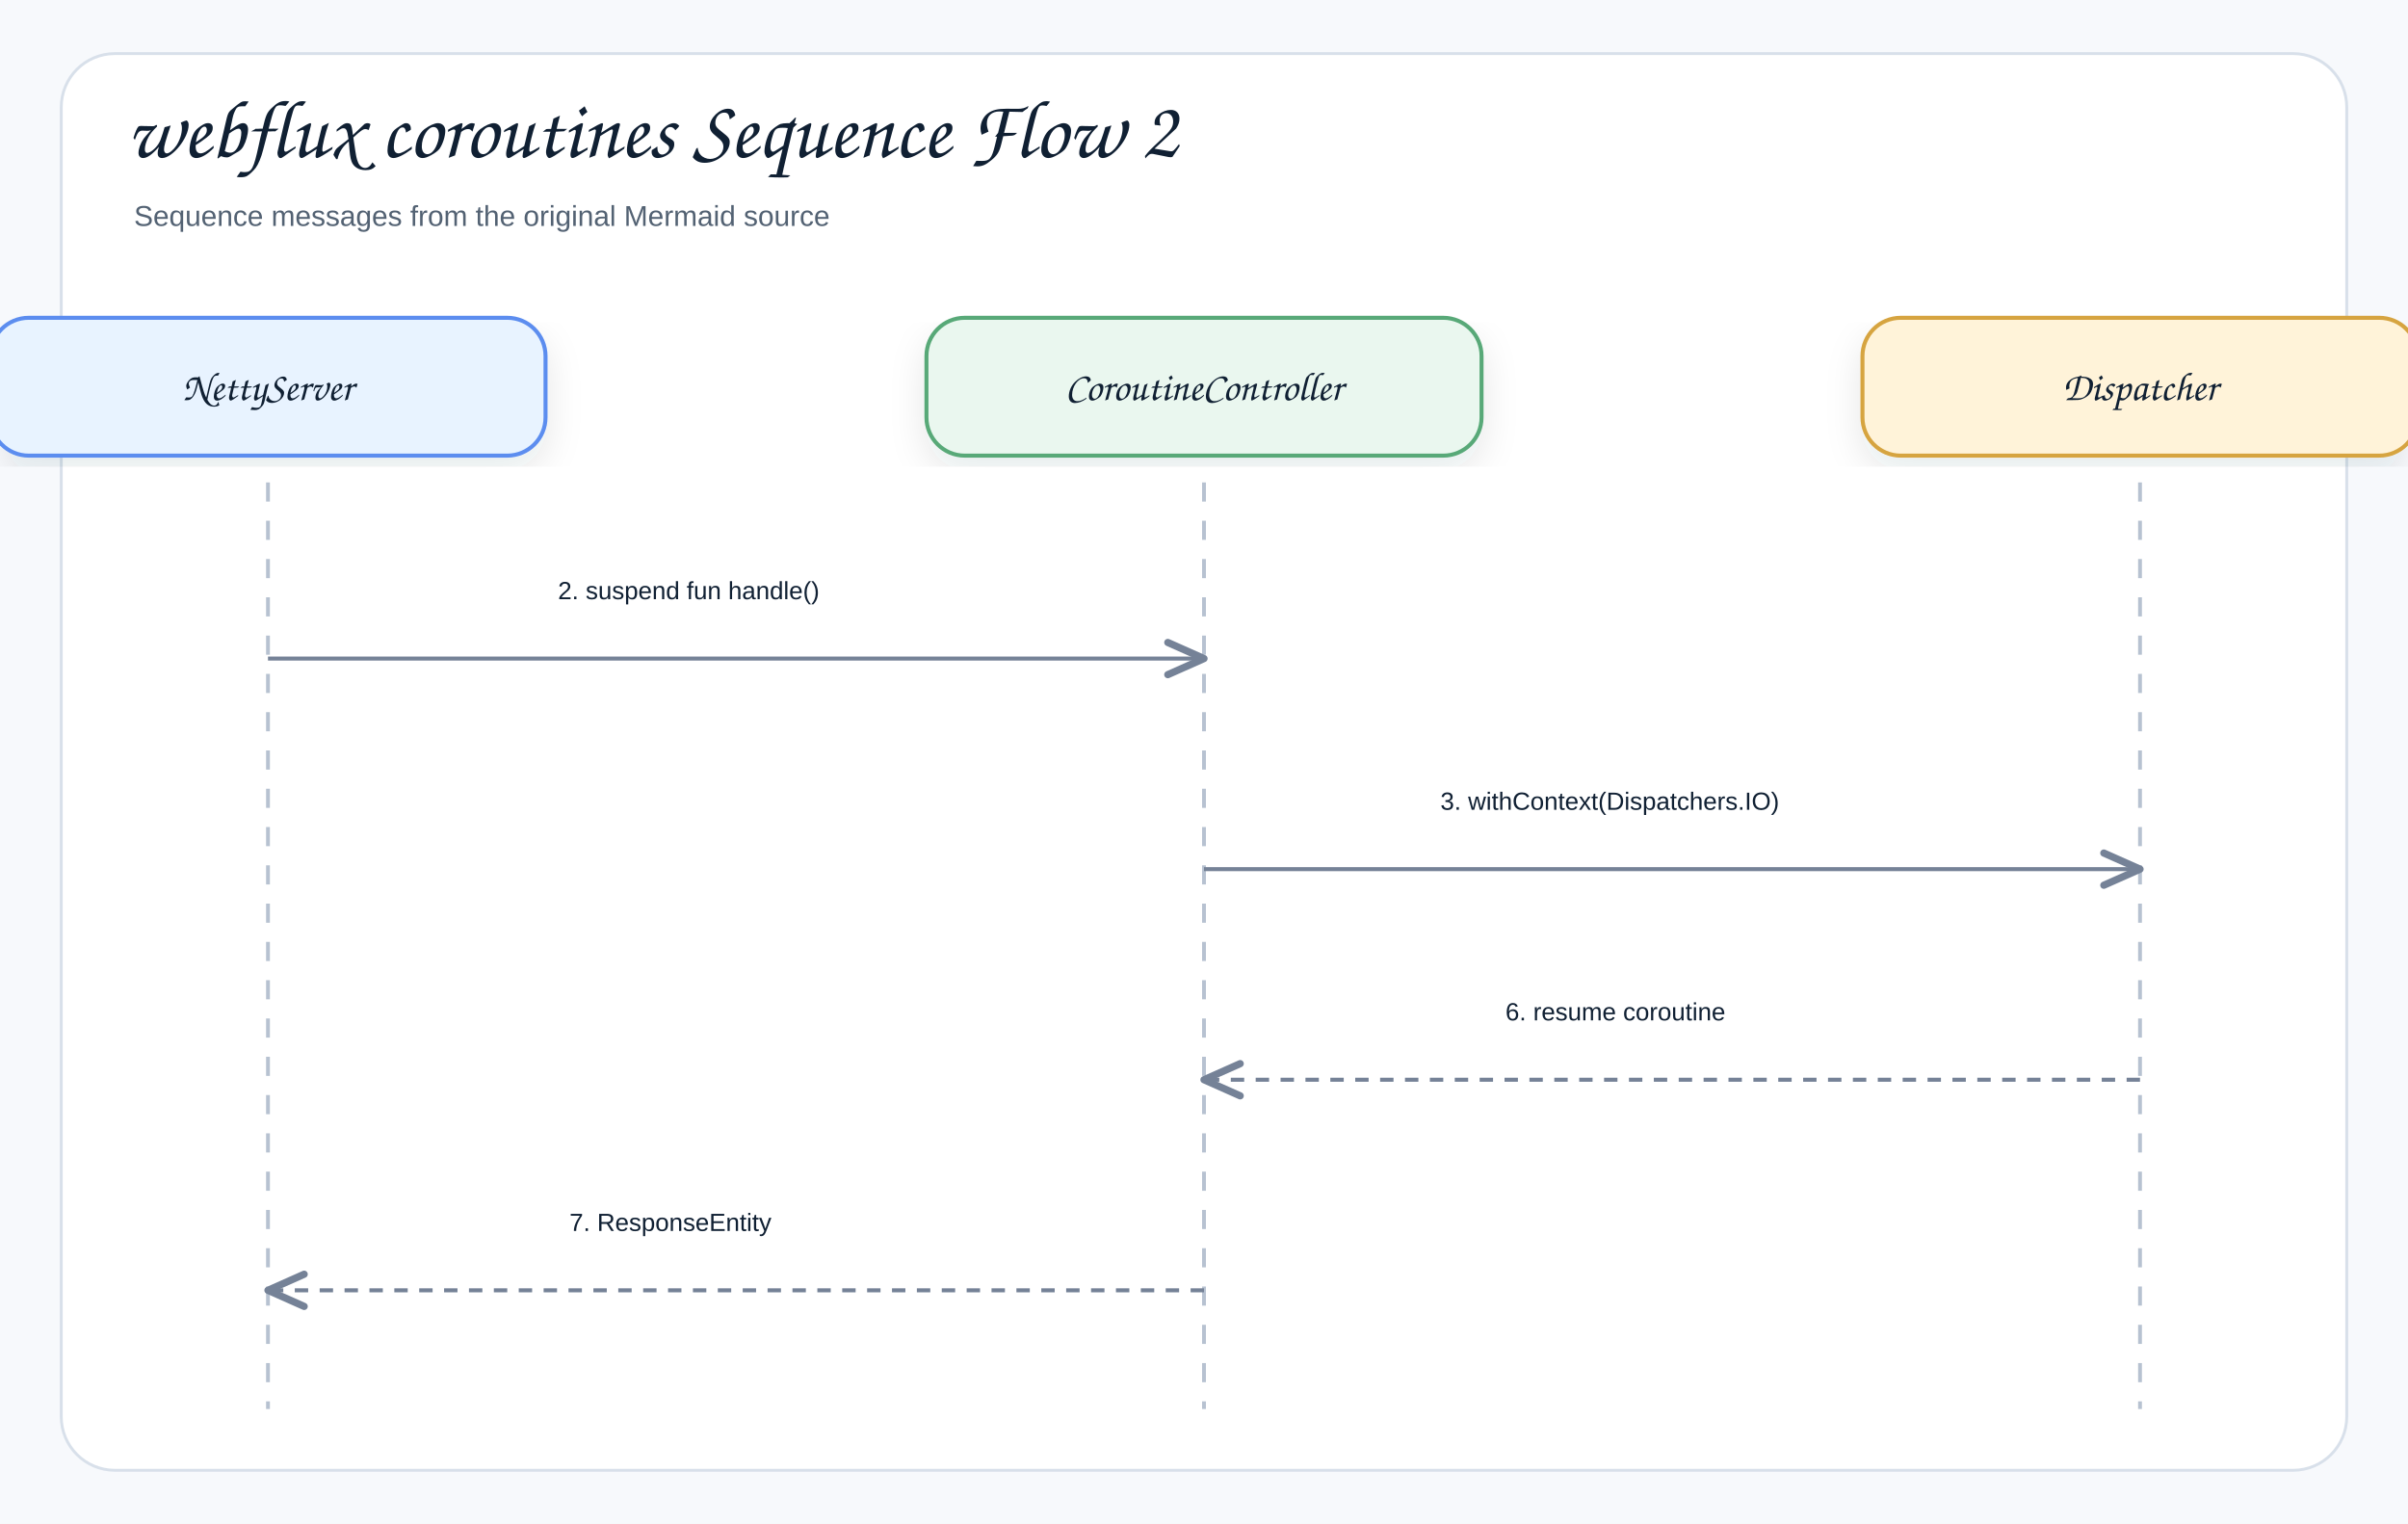
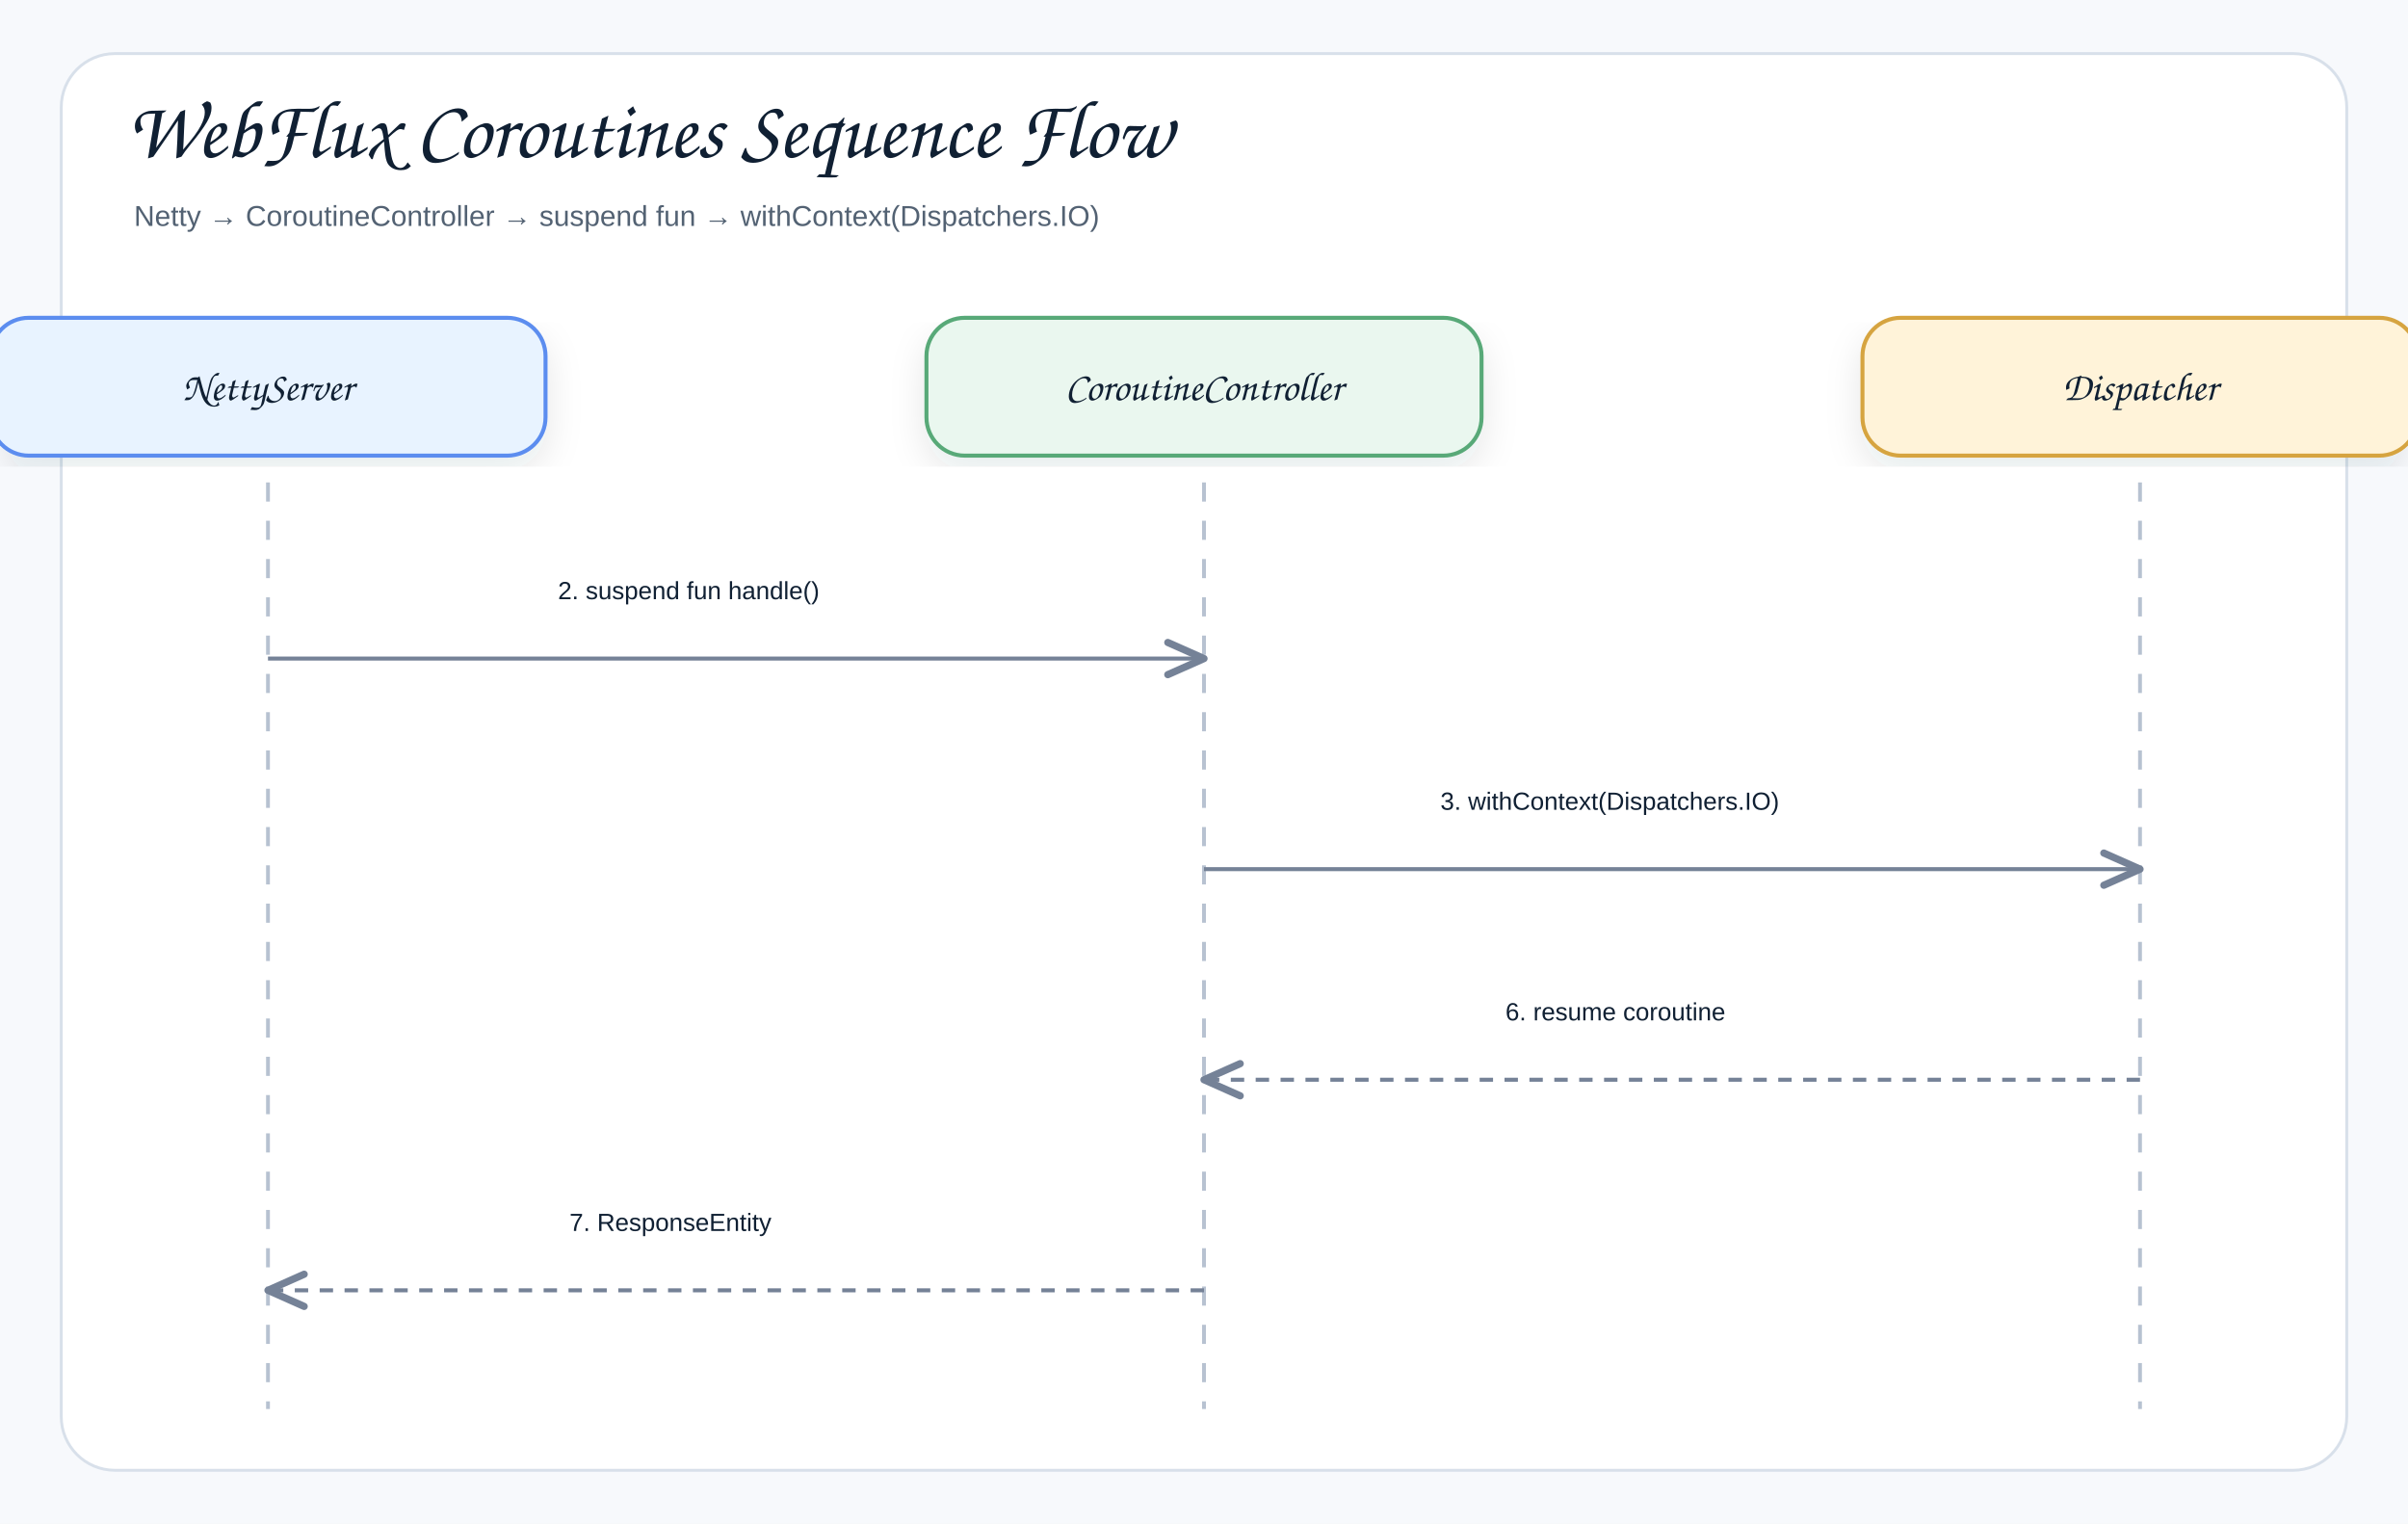
<svg xmlns="http://www.w3.org/2000/svg" width="1258" height="796" viewBox="0 0 1258 796" role="img" aria-label="webflux coroutines Sequence Flow 2">
  <defs>
    <filter id="shadow" x="-8%" y="-8%" width="116%" height="116%">
      <feDropShadow dx="0" dy="8" stdDeviation="9" flood-color="#1f2937" flood-opacity="0.10" />
    </filter>
    <marker id="openArrow" markerWidth="12" markerHeight="10" refX="10" refY="5" orient="auto" markerUnits="strokeWidth">
      <path d="M 1 1 L 10 5 L 1 9" fill="none" stroke="#758297" stroke-width="1.8" stroke-linecap="round" stroke-linejoin="round" />
    </marker>
    <marker id="inherit" markerWidth="14" markerHeight="12" refX="12" refY="6" orient="auto" markerUnits="strokeWidth">
      <path d="M 0 1 L 12 6 L 0 11 Z" fill="#ffffff" stroke="#758297" stroke-width="1.8" />
    </marker>
    <style>
    .canvas{fill:#f7f9fc}.frame{fill:#fff;stroke:#d8e0ea;stroke-width:1.5}
    .title{font-family:"Architects Daughter","Comic Sans MS","Comic Sans",cursive;font-size:43px;font-weight:400;fill:#102033}
    .subtitle{font-family:"Comic Sans MS","Comic Sans","Comic Neue",Arial,sans-serif;font-size:15px;font-weight:400;fill:#536273}
    .label{font-family:"Architects Daughter","Comic Sans MS","Comic Sans",cursive;font-size:25px;font-weight:400;fill:#102033}
    .smallLabel{font-family:"Architects Daughter","Comic Sans MS","Comic Sans",cursive;font-size:21px;font-weight:400;fill:#102033}
    .mono{font-family:"Comic Sans MS","Comic Sans","Comic Neue",Arial,sans-serif;font-size:12px;font-weight:400;fill:#102033}
    .small{font-family:"Comic Sans MS","Comic Sans","Comic Neue",Arial,sans-serif;font-size:12px;font-weight:400;fill:#536273}
    .strong{font-family:"Comic Sans MS","Comic Sans","Comic Neue",Arial,sans-serif;font-size:13px;font-weight:400;fill:#102033}
    .card{stroke-width:2.1;filter:url(#shadow)}.compartment{stroke-width:1.5;fill:none}
    .line{stroke:#758297;stroke-width:2.1;fill:none;marker-end:url(#openArrow)}
    .plainLine{stroke:#758297;stroke-width:2.1;fill:none}
    .dashed{stroke:#758297;stroke-width:2.1;stroke-dasharray:7 6;fill:none;marker-end:url(#openArrow)}
    .inheritLine{stroke:#758297;stroke-width:2.2;fill:none;marker-end:url(#inherit)}
    .implLine{stroke:#758297;stroke-width:2.2;stroke-dasharray:8 7;fill:none;marker-end:url(#inherit)}
  </style>
  </defs>
  <rect class="canvas" width="1258" height="796" />
  <rect class="frame" x="32" y="28" width="1194" height="740" rx="28" />
-   <text class="title" x="66" y="82">webflux coroutines Sequence Flow 2</text>
-   <text class="subtitle" x="70" y="118">Sequence messages from the original Mermaid source</text>
+   <text class="title" x="66" y="82">WebFlux Coroutines Sequence Flow</text>
+   <text class="subtitle" x="70" y="118">Netty → CoroutineController → suspend fun → withContext(Dispatchers.IO)</text>
  <rect class="card" x="-5" y="166" width="290" height="72" rx="20" fill="#E8F3FF" stroke="#5B8DEF" />
  <text class="smallLabel" x="140" y="209" text-anchor="middle">NettyServer</text>
  <line class="lifeline" x1="140" y1="252" x2="140" y2="736" stroke="#b7c2d1" stroke-width="2" stroke-dasharray="10 10" />
  <rect class="card" x="484" y="166" width="290" height="72" rx="20" fill="#EAF7EF" stroke="#58A978" />
  <text class="smallLabel" x="629" y="209" text-anchor="middle">CoroutineController</text>
  <line class="lifeline" x1="629" y1="252" x2="629" y2="736" stroke="#b7c2d1" stroke-width="2" stroke-dasharray="10 10" />
  <rect class="card" x="973" y="166" width="290" height="72" rx="20" fill="#FFF3D9" stroke="#D6A441" />
  <text class="smallLabel" x="1118" y="209" text-anchor="middle">Dispatcher</text>
  <line class="lifeline" x1="1118" y1="252" x2="1118" y2="736" stroke="#b7c2d1" stroke-width="2" stroke-dasharray="10 10" />
  <rect x="273.5" y="286" width="222" height="40" rx="12" fill="#ffffff" opacity="0.97" />
  <text class="strong" x="291.5" y="313" text-anchor="start">2. suspend fun handle()</text>
  <path class="line" d="M140 344 L629 344" />
  <rect x="734.5" y="396" width="278" height="40" rx="12" fill="#ffffff" opacity="0.97" />
  <text class="strong" x="752.5" y="423" text-anchor="start">3. withContext(Dispatchers.IO)</text>
  <path class="line" d="M629 454 L1118 454" />
  <rect x="768.5" y="506" width="210" height="40" rx="12" fill="#ffffff" opacity="0.97" />
  <text class="strong" x="786.5" y="533" text-anchor="start">6. resume coroutine</text>
  <path class="dashed" d="M1118 564 L629 564" />
  <rect x="279.5" y="616" width="210" height="40" rx="12" fill="#ffffff" opacity="0.97" />
  <text class="strong" x="297.5" y="643" text-anchor="start">7. ResponseEntity</text>
  <path class="dashed" d="M629 674 L140 674" />
</svg>
